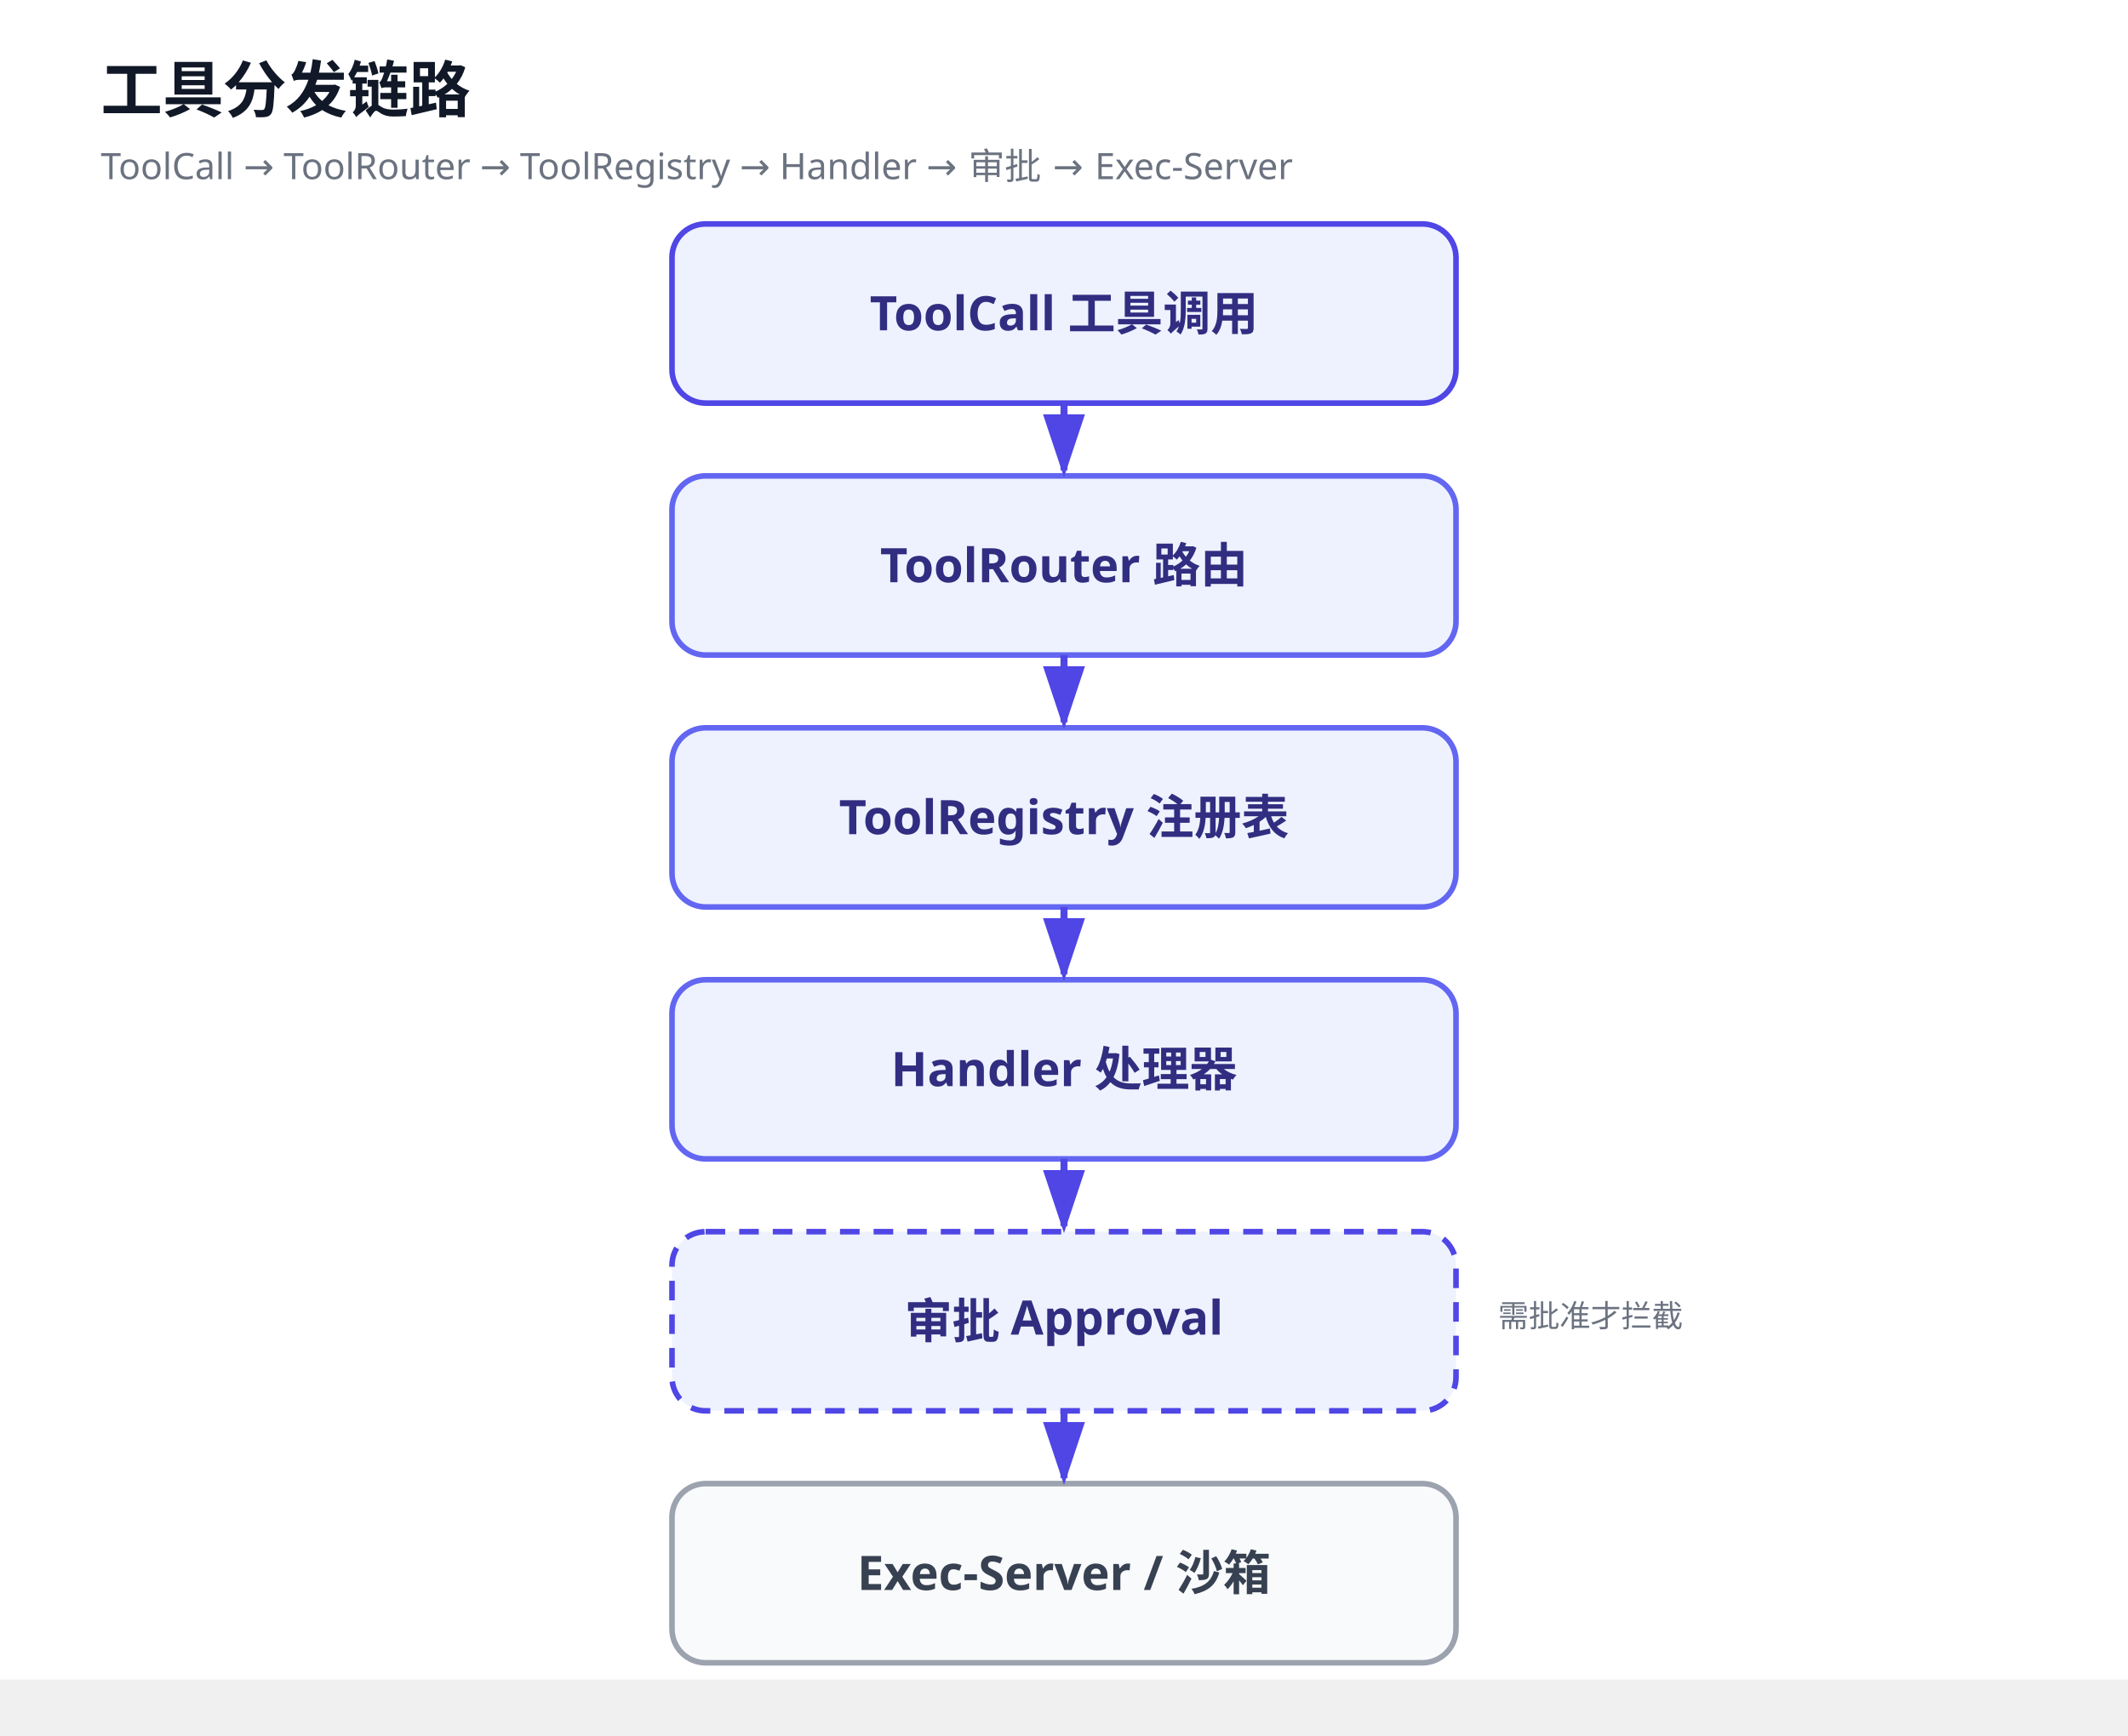
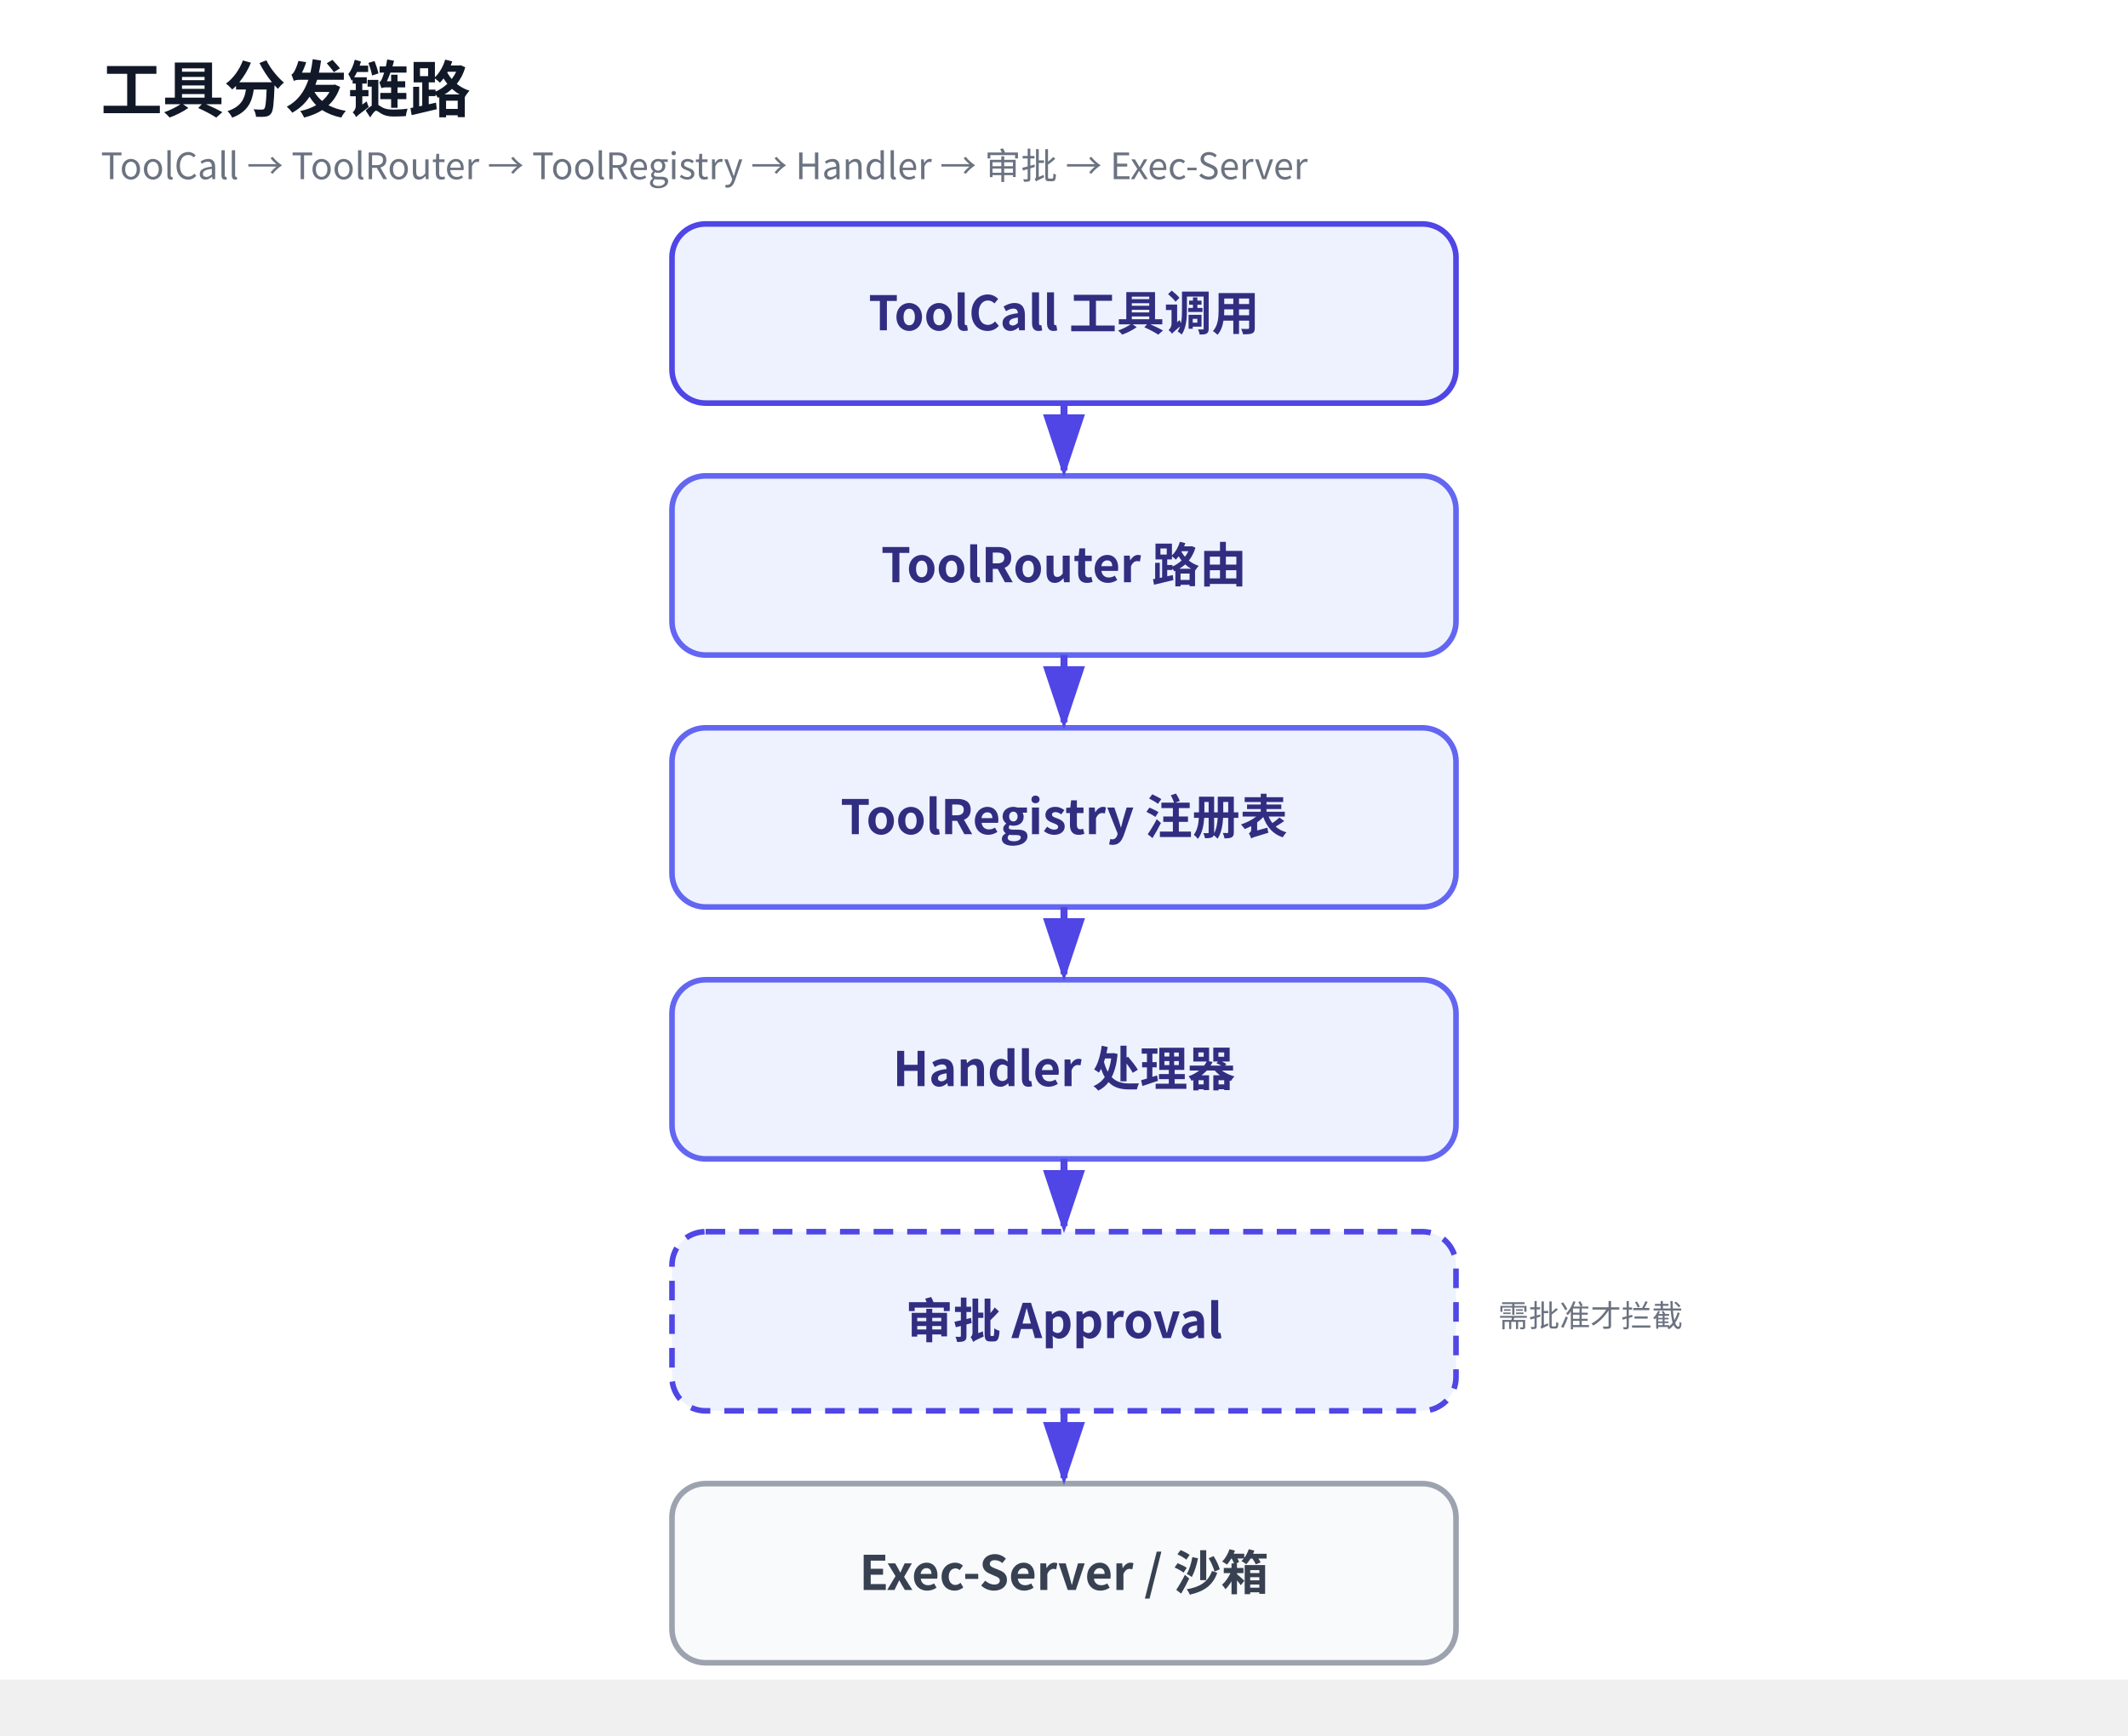
- <svg xmlns="http://www.w3.org/2000/svg" viewBox="0 0 760 620" font-family="system-ui, sans-serif">
+ <svg xmlns="http://www.w3.org/2000/svg" viewBox="0 0 760 620" font-family="system-ui, -apple-system, 'Segoe UI', 'Noto Sans SC', 'Noto Sans CJK SC', 'PingFang SC', 'Hiragino Sans GB', 'Microsoft YaHei', 'WenQuanYi Micro Hei', sans-serif">
  <defs>
    <marker id="a" markerWidth="10" markerHeight="10" refX="8" refY="3" orient="auto" markerUnits="strokeWidth">
      <path d="M0,0 L9,3 L0,6 Z" fill="#4F46E5" />
    </marker>
  </defs>
  <rect width="760" height="600" fill="#FFFFFF" />
  <text x="36" y="40" font-size="22" font-weight="700" fill="#111827">工具分发链路</text>
  <text x="36" y="64" font-size="13" fill="#6B7280">ToolCall → ToolRouter → ToolRegistry → Handler → 审批 → Exec-Server</text>
  <rect x="240" y="80" width="280" height="64" rx="12" fill="#EEF2FF" stroke="#4F46E5" stroke-width="2" />
  <text x="380" y="118" text-anchor="middle" font-size="17" font-weight="600" fill="#312E81">ToolCall 工具调用</text>
  <rect x="240" y="170" width="280" height="64" rx="12" fill="#EEF2FF" stroke="#6366F1" stroke-width="2" />
  <text x="380" y="208" text-anchor="middle" font-size="17" font-weight="600" fill="#312E81">ToolRouter 路由</text>
  <rect x="240" y="260" width="280" height="64" rx="12" fill="#EEF2FF" stroke="#6366F1" stroke-width="2" />
  <text x="380" y="298" text-anchor="middle" font-size="17" font-weight="600" fill="#312E81">ToolRegistry 注册表</text>
  <rect x="240" y="350" width="280" height="64" rx="12" fill="#EEF2FF" stroke="#6366F1" stroke-width="2" />
  <text x="380" y="388" text-anchor="middle" font-size="17" font-weight="600" fill="#312E81">Handler 处理器</text>
  <rect x="240" y="440" width="280" height="64" rx="12" fill="#EEF2FF" stroke="#4F46E5" stroke-width="2" stroke-dasharray="7 5" />
  <text x="380" y="478" text-anchor="middle" font-size="17" font-weight="600" fill="#312E81">审批 Approval</text>
  <rect x="240" y="530" width="280" height="64" rx="12" fill="#F9FAFB" stroke="#9CA3AF" stroke-width="2" />
  <text x="380" y="568" text-anchor="middle" font-size="17" font-weight="600" fill="#374151">Exec-Server / 沙箱</text>
  <line x1="380" y1="144" x2="380" y2="168" stroke="#4F46E5" stroke-width="2.5" marker-end="url(#a)" />
  <line x1="380" y1="234" x2="380" y2="258" stroke="#4F46E5" stroke-width="2.5" marker-end="url(#a)" />
  <line x1="380" y1="324" x2="380" y2="348" stroke="#4F46E5" stroke-width="2.5" marker-end="url(#a)" />
  <line x1="380" y1="414" x2="380" y2="438" stroke="#4F46E5" stroke-width="2.5" marker-end="url(#a)" />
  <line x1="380" y1="504" x2="380" y2="528" stroke="#4F46E5" stroke-width="2.5" marker-end="url(#a)" />
  <text x="535" y="474" font-size="11" fill="#6B7280">需批准才拦截</text>
</svg>
